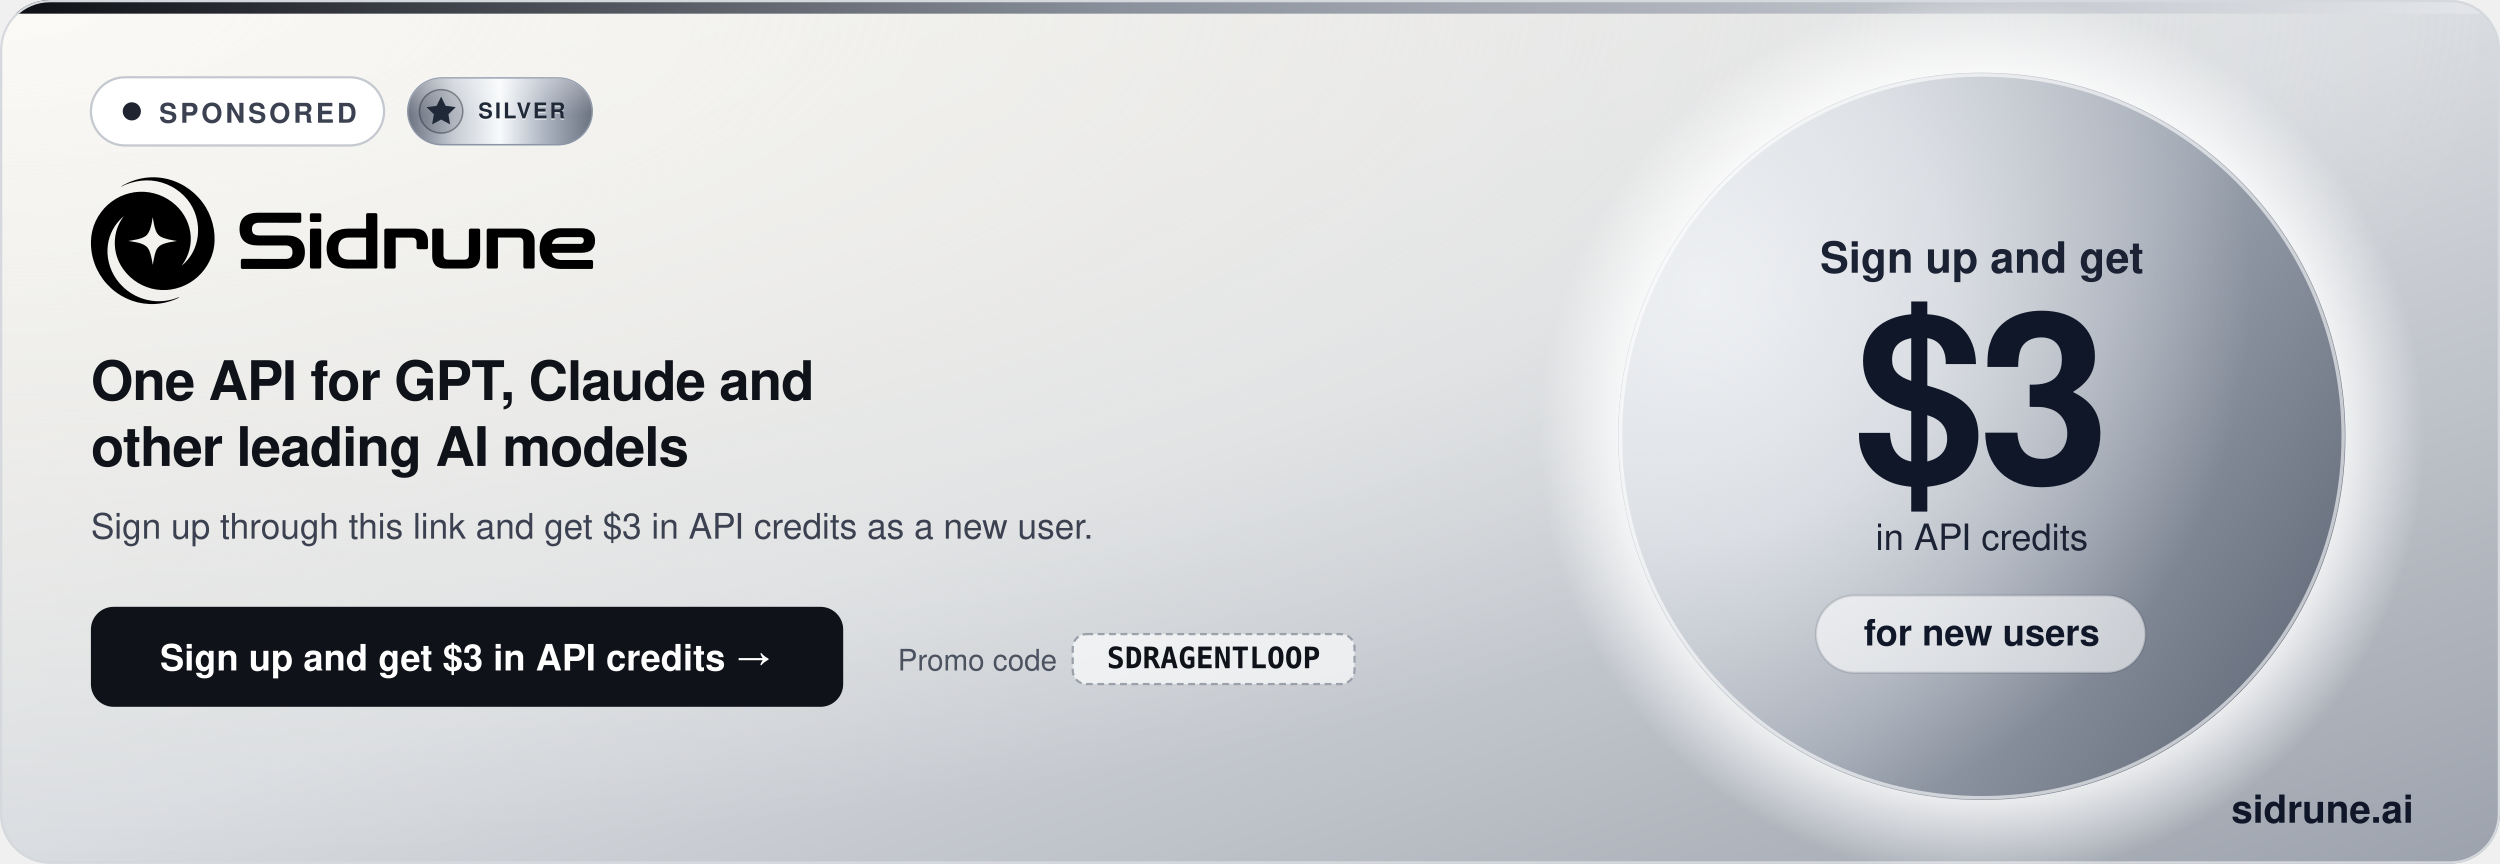
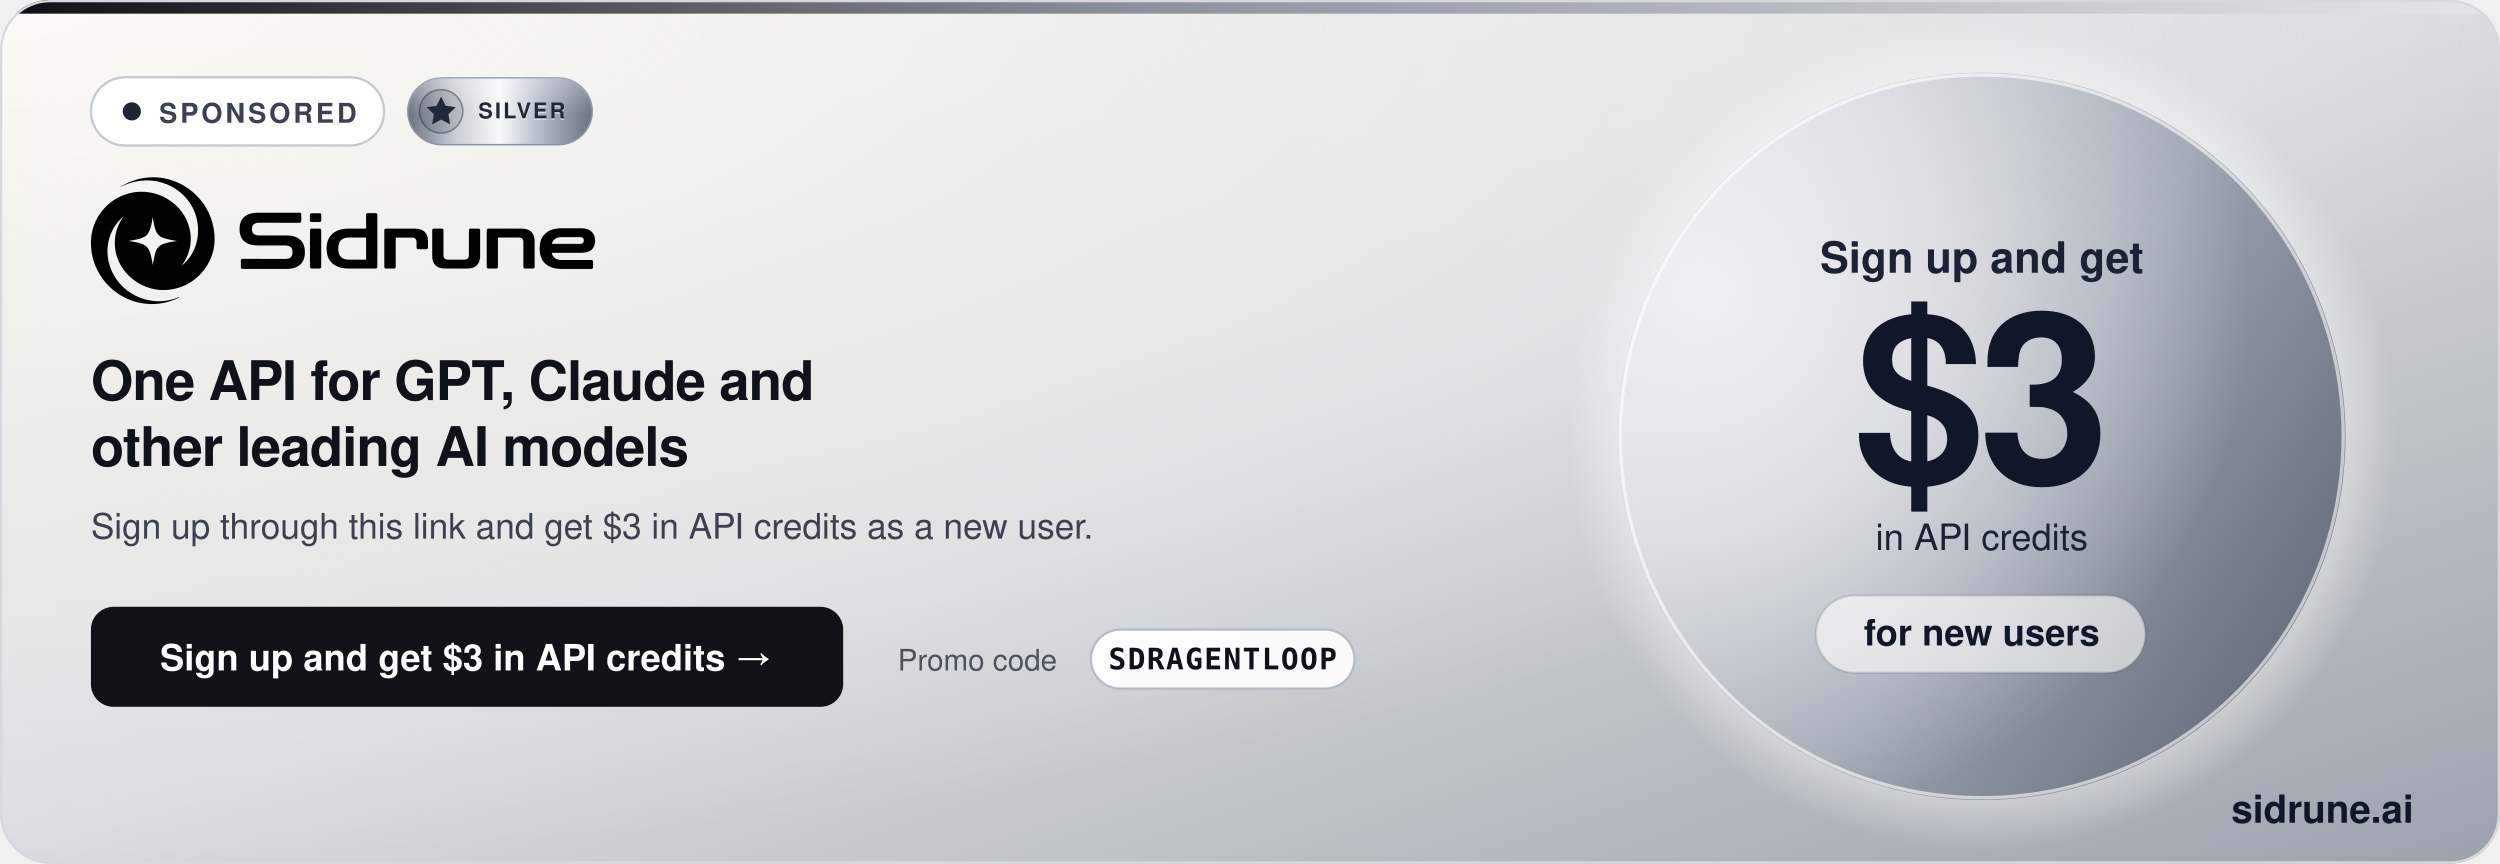
<svg xmlns="http://www.w3.org/2000/svg" width="1100" height="380" viewBox="0 0 1100 380" role="img" aria-label="Sidrune AI (Silver Sponsor): One API for GPT, Claude and other leading AI models. Sign up and get $3 in API credits.">
  <defs>
    <linearGradient id="bg" x1="0" y1="0" x2="1" y2="1">
      <stop offset="0" stop-color="#f4f3ef" />
      <stop offset=".5" stop-color="#d9dce0" />
      <stop offset="1" stop-color="#9ca2ac" />
    </linearGradient>
    <radialGradient id="hl" cx="0" cy="0" r="1" gradientUnits="objectBoundingBox">
      <stop offset="0" stop-color="#fbfaf7" />
      <stop offset=".5" stop-color="#f1f0ec" stop-opacity=".6" />
      <stop offset="1" stop-color="#f1f0ec" stop-opacity="0" />
    </radialGradient>
    <linearGradient id="stripe" x1="0" y1="0" x2="1" y2="0">
      <stop offset="0" stop-color="#0b0d12" />
      <stop offset=".45" stop-color="#8b919c" />
      <stop offset="1" stop-color="#e5e7eb" />
    </linearGradient>
    <radialGradient id="orbHl" cx=".12" cy=".3" r=".75">
      <stop offset="0" stop-color="#eef0f3" />
      <stop offset=".45" stop-color="#eef0f3" stop-opacity=".7" />
      <stop offset="1" stop-color="#eef0f3" stop-opacity="0" />
    </radialGradient>
    <linearGradient id="orb" x1="0" y1=".2" x2="1" y2=".8">
      <stop offset="0" stop-color="#c9cdd4" />
      <stop offset=".55" stop-color="#9aa2ae" />
      <stop offset="1" stop-color="#626a79" />
    </linearGradient>
    <radialGradient id="orbGlow" cx=".5" cy=".5" r=".5">
-       <stop offset=".82" stop-color="#ffffff" stop-opacity=".75" />
+       <stop offset=".88" stop-color="#ffffff" stop-opacity=".35" />
      <stop offset="1" stop-color="#ffffff" stop-opacity="0" />
    </radialGradient>
    <clipPath id="card">
      <rect width="1100" height="380" rx="22" />
    </clipPath>
  </defs>
  <g clip-path="url(#card)">
    <rect width="1100" height="380" fill="url(#bg)" />
    <rect width="1100" height="380" fill="url(#hl)" />
    <rect width="1100" height="6" fill="url(#stripe)" />
    <rect x=".5" y=".5" width="1099" height="379" rx="21.5" fill="none" stroke="#d5d8dd" />
  </g>
  <rect x="40" y="34" width="129" height="30" rx="15" fill="#ffffff" stroke="#c4c8cf" />
  <circle cx="58" cy="49" r="4" fill="#1f2430" />
  <text x="70" y="54" font-family="-apple-system, BlinkMacSystemFont, 'Segoe UI', Helvetica, Arial, sans-serif" font-size="12" font-weight="700" letter-spacing="1.3" fill="#3b4150">SPONSORED</text>
  <svg x="179" y="34" width="82" height="30" viewBox="0 0 120 44">
    <defs>
      <linearGradient id="bm" x1="0" y1="0" x2="1" y2="0">
        <stop offset="0.00" stop-color="#6b7280" />
        <stop offset="0.25" stop-color="#c7ccd4" />
        <stop offset="0.50" stop-color="#f8fafc" />
        <stop offset="0.75" stop-color="#aab2bf" />
        <stop offset="1.00" stop-color="#6b7280" />
      </linearGradient>
      <linearGradient id="bs" x1="0" y1="0" x2="0" y2="1">
        <stop offset="0" stop-color="#fff" stop-opacity=".32" />
        <stop offset=".55" stop-color="#fff" stop-opacity="0" />
      </linearGradient>
    </defs>
    <rect x=".5" y=".5" width="119" height="43" rx="22" fill="url(#bm)" stroke="#8b95a5" />
    <rect x=".5" y=".5" width="119" height="43" rx="22" fill="url(#bs)" />
    <circle cx="22" cy="22" r="14" fill="#1f2937" fill-opacity=".14" stroke="#1f2937" stroke-opacity=".45" />
    <path d="M22 12.5l2.9 5.9 6.5.9-4.7 4.6 1.1 6.5L22 27.3l-5.8 3.1 1.1-6.5-4.7-4.6 6.5-.9z" fill="#1f2937" />
    <text x="46" y="27.5" text-anchor="start" font-family="-apple-system, BlinkMacSystemFont, 'Segoe UI', Helvetica, Arial, sans-serif" font-size="14" font-weight="800" letter-spacing="1.4" fill="#ffffff" fill-opacity=".55">SILVER</text>
    <text x="46" y="26.5" text-anchor="start" font-family="-apple-system, BlinkMacSystemFont, 'Segoe UI', Helvetica, Arial, sans-serif" font-size="14" font-weight="800" letter-spacing="1.4" fill="#1f2937">SILVER</text>
  </svg>
  <svg x="40" y="78" width="222" height="56" viewBox="0 0 555 140" fill="none">
    <path d="M166.677 100.837C165.714 100.837 164.933 100.056 164.933 99.093V91.495C164.933 90.531 165.716 89.75 166.68 89.752L213.976 89.834C216.478 89.834 218.383 89.265 219.691 88.128C221.055 86.934 221.738 85.029 221.738 82.413C221.738 79.798 221.055 77.921 219.691 76.784C218.383 75.59 216.478 74.993 213.976 74.993H183.442C177.13 74.993 172.212 73.486 168.686 70.473C165.218 67.402 163.483 62.91 163.483 56.997C163.483 51.083 165.218 46.619 168.686 43.606C172.212 40.535 177.13 39 183.442 39H229.632C230.595 39 231.376 39.781 231.376 40.744V48.341C231.376 49.305 230.593 50.087 229.629 50.085L184.892 50.003C182.447 50.003 180.542 50.571 179.177 51.709C177.812 52.789 177.13 54.551 177.13 56.997C177.13 59.442 177.812 61.233 179.177 62.37C180.542 63.45 182.447 63.99 184.892 63.99H215.426C221.738 63.99 226.628 65.554 230.096 68.682C233.622 71.752 235.384 76.329 235.384 82.413C235.384 88.441 233.622 93.018 230.096 96.145C226.628 99.273 221.738 100.837 215.426 100.837H166.677Z" fill="black" />
    <path d="M242.699 100.41C241.736 100.41 240.956 99.629 240.956 98.666V58.228C240.956 57.266 241.736 56.485 242.699 56.485H251.579C252.542 56.485 253.323 57.266 253.323 58.228V98.666C253.323 99.629 252.542 100.41 251.579 100.41H242.699ZM242.614 49.235C241.651 49.235 240.87 48.454 240.87 47.491V41.341C240.87 40.378 241.651 39.597 242.614 39.597H251.665C252.628 39.597 253.408 40.378 253.408 41.341V47.491C253.408 48.454 252.628 49.235 251.665 49.235H242.614Z" fill="black" />
    <path d="M315.064 98.666C315.064 99.629 314.284 100.41 313.321 100.41H302.697V41.17C302.697 40.207 303.478 39.426 304.441 39.426H313.321C314.284 39.426 315.064 40.207 315.064 41.17V98.666ZM312.932 100.41H283.506C275.887 100.41 269.945 98.534 265.68 94.781C261.416 91.028 259.283 85.598 259.283 78.49C259.283 71.326 261.416 65.867 265.68 62.114C269.945 58.361 275.887 56.485 283.506 56.485H312.079V66.293H283.506C279.81 66.293 276.967 67.317 274.977 69.364C273.044 71.354 272.077 74.396 272.077 78.49C272.077 82.527 273.044 85.569 274.977 87.616C276.967 89.606 279.81 90.602 283.506 90.602H312.932V100.41Z" fill="black" />
    <path d="M324.496 100.41C323.533 100.41 322.753 99.629 322.753 98.666V58.228C322.753 57.266 323.533 56.485 324.496 56.485H356.358C361.304 56.485 364.944 57.736 367.275 60.238C369.606 62.683 370.772 65.924 370.772 69.961V77.344C370.772 78.306 369.991 79.087 369.028 79.087H359.978C359.015 79.087 358.234 78.306 358.234 77.344V71.496C358.234 68.085 356.528 66.379 353.116 66.379H335.29V98.666C335.29 99.629 334.51 100.41 333.547 100.41H324.496Z" fill="black" />
    <path d="M389.841 100.41C384.837 100.41 381.17 99.159 378.839 96.657C376.564 94.155 375.427 90.914 375.427 86.934V58.228C375.427 57.266 376.208 56.485 377.171 56.485H386.051C387.014 56.485 387.794 57.266 387.794 58.228V85.484C387.794 88.896 389.5 90.602 392.912 90.602H410.652C414.064 90.602 415.77 88.896 415.77 85.484V58.228C415.77 57.266 416.551 56.485 417.514 56.485H426.394C427.357 56.485 428.137 57.266 428.137 58.228V86.934C428.137 90.914 426.972 94.155 424.64 96.657C422.366 99.159 418.727 100.41 413.723 100.41H389.841Z" fill="black" />
    <path d="M437.111 100.41C436.148 100.41 435.368 99.629 435.368 98.666V58.228C435.368 57.266 436.148 56.485 437.111 56.485H473.664C478.668 56.485 482.307 57.736 484.581 60.238C486.913 62.683 488.078 65.924 488.078 69.961V98.666C488.078 99.629 487.298 100.41 486.335 100.41H477.455C476.492 100.41 475.711 99.629 475.711 98.666V71.411C475.711 67.999 474.005 66.293 470.593 66.293H447.735V98.666C447.735 99.629 446.954 100.41 445.991 100.41H437.111Z" fill="black" />
    <path d="M517.816 100.837C510.196 100.837 504.254 98.96 499.99 95.207C495.725 91.398 493.593 85.825 493.593 78.49C493.593 71.098 495.725 65.526 499.99 61.773C504.254 57.963 510.196 56.058 517.816 56.058H539.139C544.142 56.058 547.952 57.252 550.568 59.641C553.24 61.972 554.576 65.327 554.576 69.705C554.576 78.632 549.431 83.096 539.139 83.096H506.898C508.092 88.384 511.732 91.028 517.816 91.028H550.615C551.578 91.028 552.359 91.809 552.359 92.772V99.093C552.359 100.056 551.578 100.837 550.615 100.837H517.816ZM517.816 65.867C511.959 65.867 508.348 68.34 506.984 73.287H538.542C539.679 73.287 540.56 72.946 541.186 72.264C541.868 71.582 542.209 70.643 542.209 69.449C542.209 67.061 540.987 65.867 538.542 65.867H517.816Z" fill="black" />
    <path d="M44.235 4.62C57.028 -0.439 71.083 -1.37 84.431 1.959C102.102 6.455 117.272 17.769 126.62 33.424C134.978 47.528 138.457 65.863 134.342 81.855C130.526 96.213 121.258 108.516 108.509 116.146C95.806 123.62 80.882 126.1 66.54 122.379C52.503 118.74 40.467 109.71 33.048 97.25C26.378 85.884 24.518 72.327 27.88 59.584C29.178 54.732 31.242 50.118 33.993 45.916C34.731 44.782 35.467 43.866 36.214 42.792C35.207 43.522 33.599 45.121 32.666 46.041C25.255 53.469 20.397 63.061 18.795 73.431C16.612 87.065 20.342 101.499 28.415 112.644C37.254 124.995 50.679 133.285 65.682 135.653C74.662 137.077 83.854 136.328 92.486 133.47C93.365 133.172 95.763 132.362 96.456 131.989C96.933 132.112 96.806 132.004 97.019 132.348C91.26 135.385 83.354 137.791 76.921 138.736C59.442 141.385 41.63 136.914 27.473 126.325C12.951 115.619 3.306 99.556 0.684 81.705C-1.565 66.004 1.674 51.04 11.267 38.264C20.077 26.48 33.185 18.653 47.737 16.483C62.406 14.368 77.311 18.219 89.12 27.175C111.458 44.057 116.927 74.736 99.793 97.321C117.364 83.149 122.142 59.018 114.144 38.348C108.756 24.424 97.499 13.624 83.816 7.87C68.723 1.524 52.871 2.234 37.835 8.202C36.673 8.834 34.601 9.749 33.371 10.282L33.203 10.144C34.126 9.347 36.995 7.82 37.875 7.471C39.544 6.475 42.38 5.353 44.235 4.62ZM67.894 44.065C67.176 49.953 65.386 60.824 60.353 64.501C55.298 68.195 47.264 68.949 41.227 70.067C48.218 71.333 58.62 71.916 62.842 78.202C65.392 81.998 66.472 87.689 67.296 92.138C67.441 92.918 67.81 95.783 68.014 96.31C68.294 95.761 68.704 92.575 68.847 91.769C69.222 89.679 69.659 87.602 70.16 85.539C71.579 79.728 73.544 75.638 79.586 73.379C83.966 71.742 89.967 70.69 94.641 70.088C89.253 69.155 80.571 67.888 76.079 64.905C74.935 64.147 73.944 63.179 73.157 62.054C70.309 58.051 69.553 52.355 68.647 47.644C68.542 47.099 68.192 44.35 67.894 44.065ZM33.197 10.339C33.114 10.359 33.17 10.352 33.028 10.311C33.061 10.274 33.101 10.236 33.147 10.194L33.197 10.339ZM33.203 10.144C33.183 10.161 33.165 10.178 33.147 10.194L33.134 10.157L33.171 10.118L33.203 10.144Z" fill="black" />
  </svg>
  <text x="40" y="176" font-family="-apple-system, BlinkMacSystemFont, 'Segoe UI', Helvetica, Arial, sans-serif" font-size="24" font-weight="800" letter-spacing="-0.4" fill="#0f1218">One API for GPT, Claude and</text>
  <text x="40" y="205" font-family="-apple-system, BlinkMacSystemFont, 'Segoe UI', Helvetica, Arial, sans-serif" font-size="24" font-weight="800" letter-spacing="-0.4" fill="#0f1218">other leading AI models</text>
  <text x="40" y="237" font-family="-apple-system, BlinkMacSystemFont, 'Segoe UI', Helvetica, Arial, sans-serif" font-size="15.5" fill="#3b4150">Sign up through this link and get $3 in API credits as a new user.</text>
  <rect x="40" y="267" width="331" height="44" rx="10" fill="#0f1218" />
  <text x="205" y="295" text-anchor="middle" font-family="-apple-system, BlinkMacSystemFont, 'Segoe UI', Helvetica, Arial, sans-serif" font-size="16" font-weight="800" fill="#ffffff">Sign up and get $3 in API credits →</text>
  <text x="395" y="295" font-family="-apple-system, BlinkMacSystemFont, 'Segoe UI', Helvetica, Arial, sans-serif" font-size="13" fill="#4b5260">Promo code</text>
-   <rect x="472" y="279" width="124" height="22" rx="6" fill="#ffffff" fill-opacity=".65" stroke="#9aa1ab" stroke-dasharray="3 2" />
-   <text x="534" y="294" text-anchor="middle" font-family="'SF Mono', ui-monospace, Menlo, Consolas, monospace" font-size="13" font-weight="700" fill="#0f1218">SDRAGENTLOOP</text>
-   <circle cx="872" cy="192" r="196" fill="url(#orbGlow)" />
+   <rect x="480" y="277" width="116" height="26" rx="13" fill="#ffffff" fill-opacity=".92" stroke="#b4bbc6" stroke-width="1" />
+   <text x="538" y="294.5" text-anchor="middle" font-family="'SF Mono', ui-monospace, Menlo, Consolas, monospace" font-size="13" font-weight="800" letter-spacing=".6" fill="#0f1218">SDRAGENTLOOP</text>
+   <circle cx="872" cy="192" r="182" fill="url(#orbGlow)" />
  <circle cx="872" cy="192" r="160" fill="url(#orb)" />
  <circle cx="872" cy="192" r="160" fill="url(#orbHl)" />
  <circle cx="872" cy="192" r="159" fill="none" stroke="#ffffff" stroke-opacity=".6" stroke-width="1.5" />
  <text x="872" y="120" text-anchor="middle" font-family="-apple-system, BlinkMacSystemFont, 'Segoe UI', Helvetica, Arial, sans-serif" font-size="19.0" font-weight="600" fill="#1b2234">Sign up and get</text>
  <text x="872" y="212" text-anchor="middle" font-family="-apple-system, BlinkMacSystemFont, 'Segoe UI', Helvetica, Arial, sans-serif" font-size="104" font-weight="800" letter-spacing="-3" fill="#0f1729">$3</text>
  <text x="872" y="242" text-anchor="middle" font-family="-apple-system, BlinkMacSystemFont, 'Segoe UI', Helvetica, Arial, sans-serif" font-size="16" fill="#1b2234">in API credits</text>
  <rect x="799" y="262" width="145" height="34" rx="17" fill="#ffffff" fill-opacity=".6" stroke="#0f1729" stroke-opacity=".12" />
  <text x="872" y="284" text-anchor="middle" font-family="-apple-system, BlinkMacSystemFont, 'Segoe UI', Helvetica, Arial, sans-serif" font-size="16" font-weight="700" fill="#0f1729">for new users</text>
  <text x="1062" y="362" text-anchor="end" font-family="-apple-system, BlinkMacSystemFont, 'Segoe UI', Helvetica, Arial, sans-serif" font-size="17" font-weight="800" fill="#0f1729">sidrune.ai</text>
</svg>
